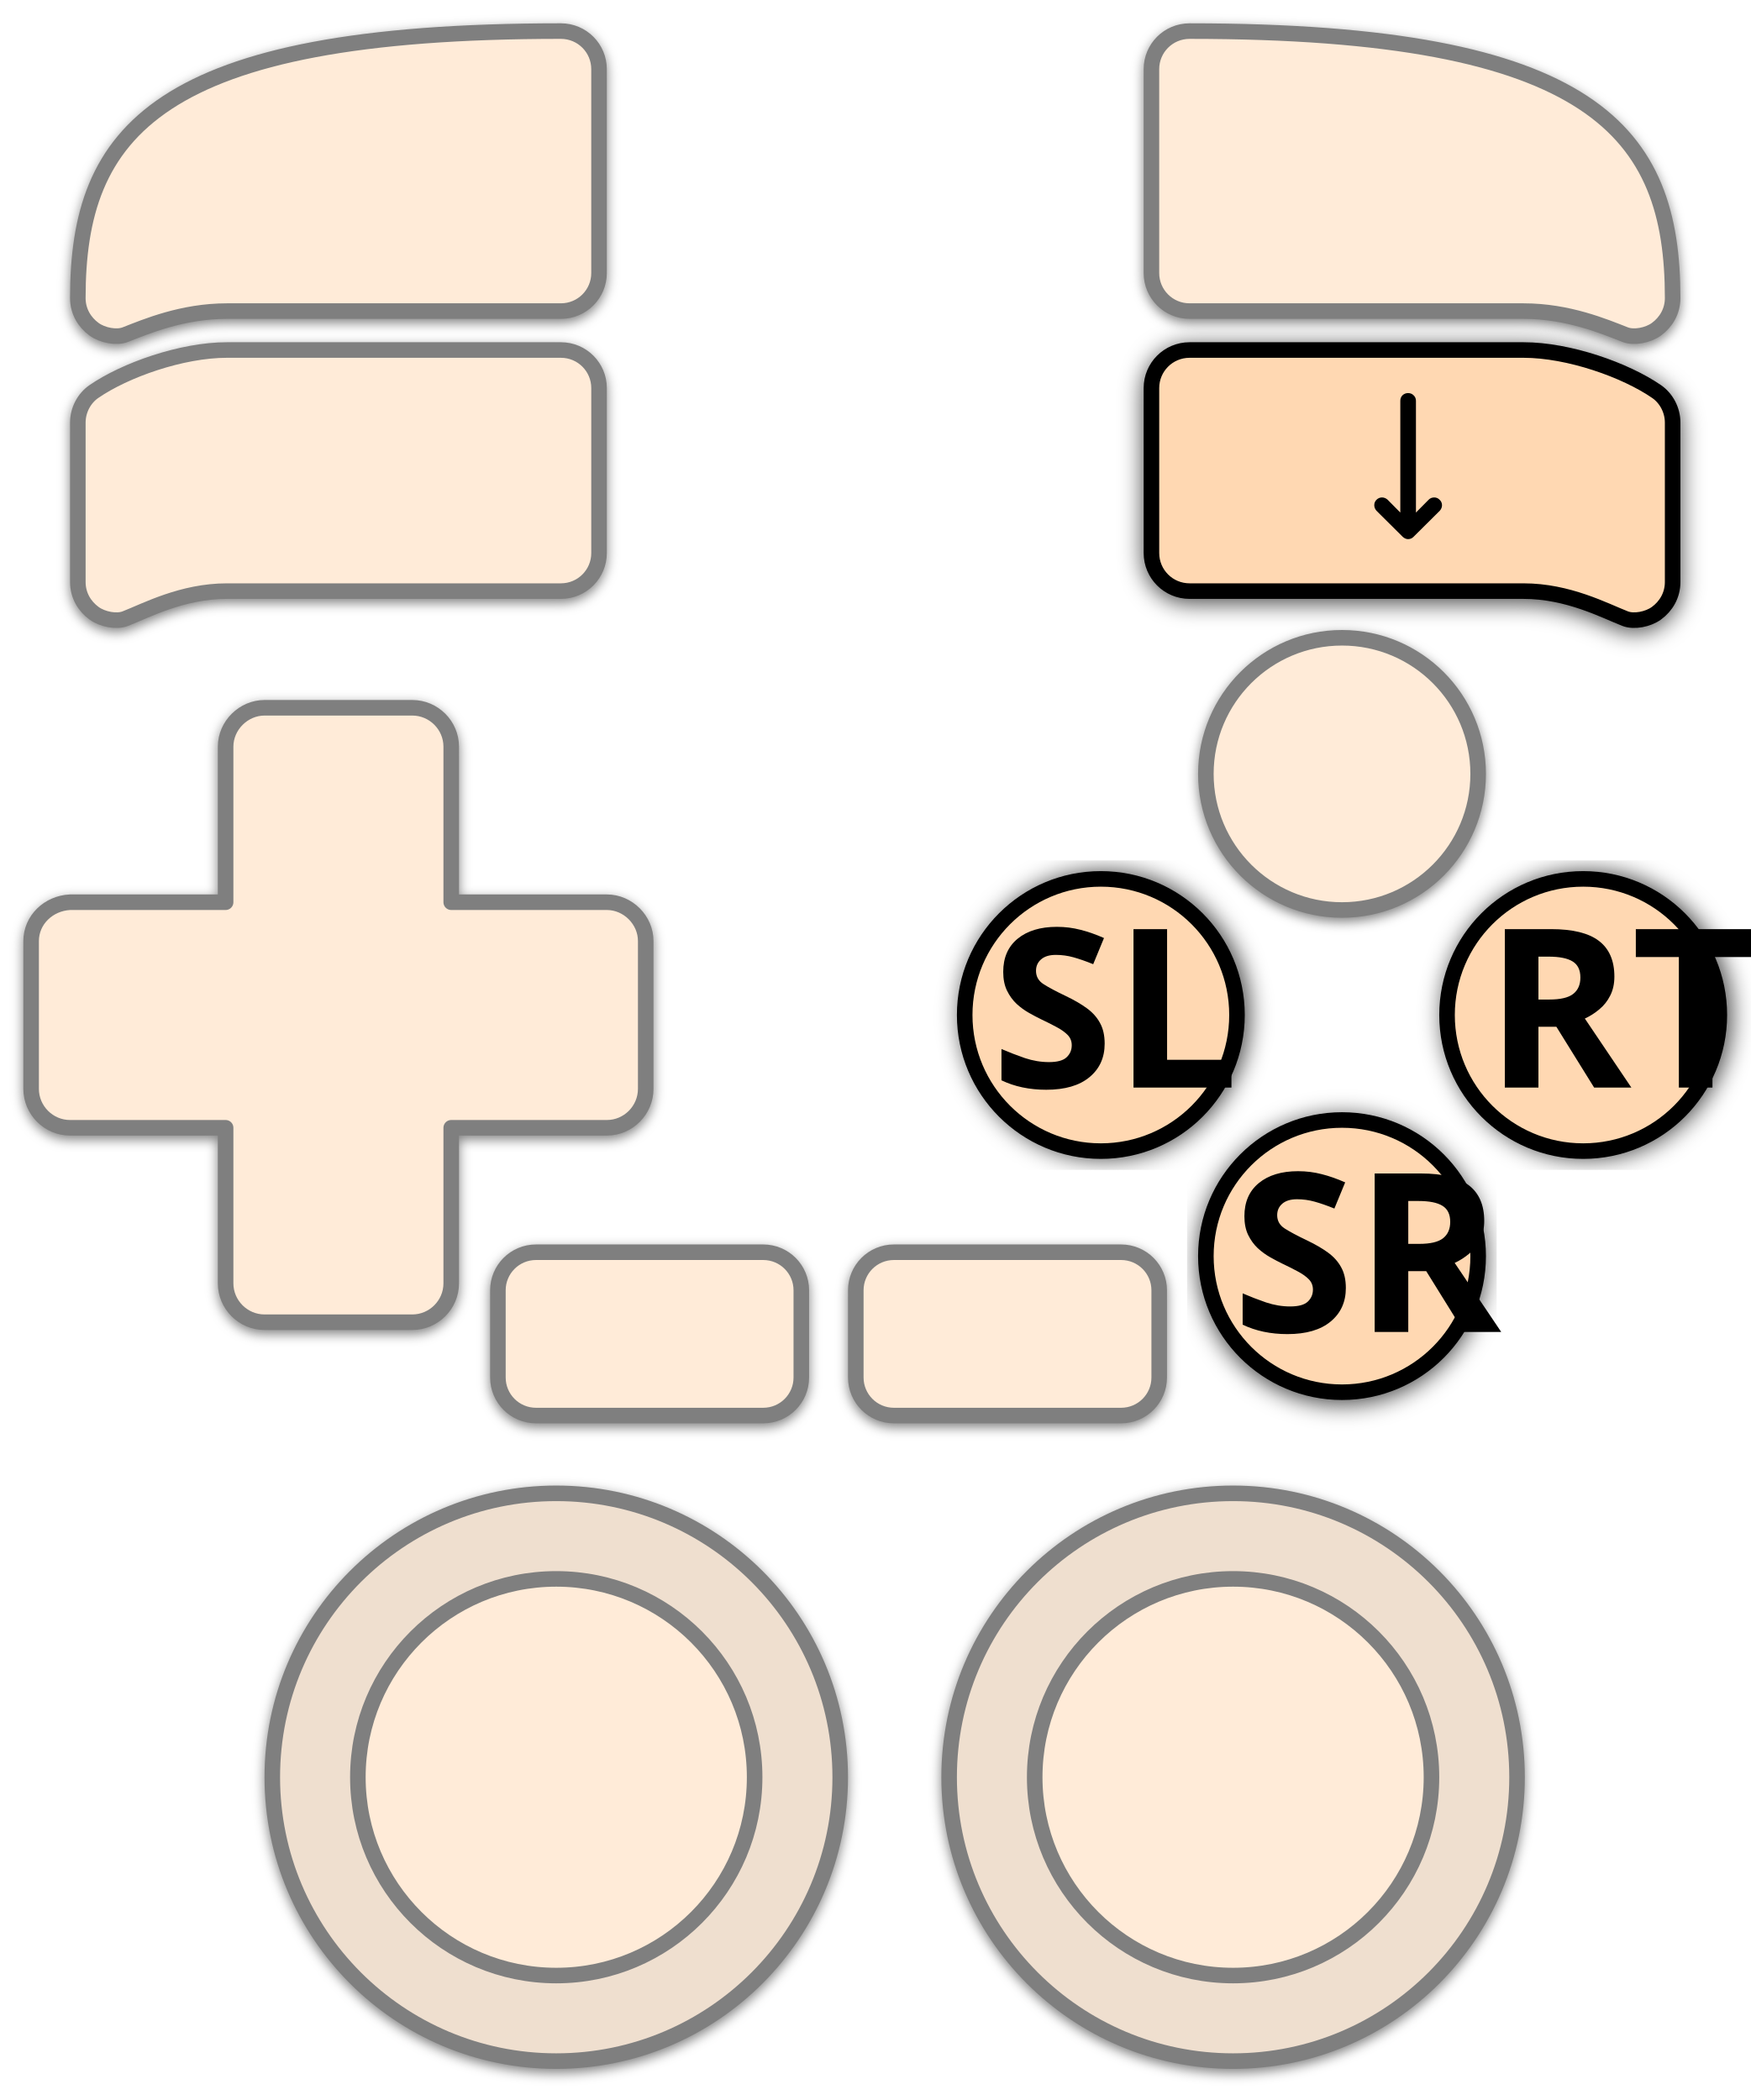
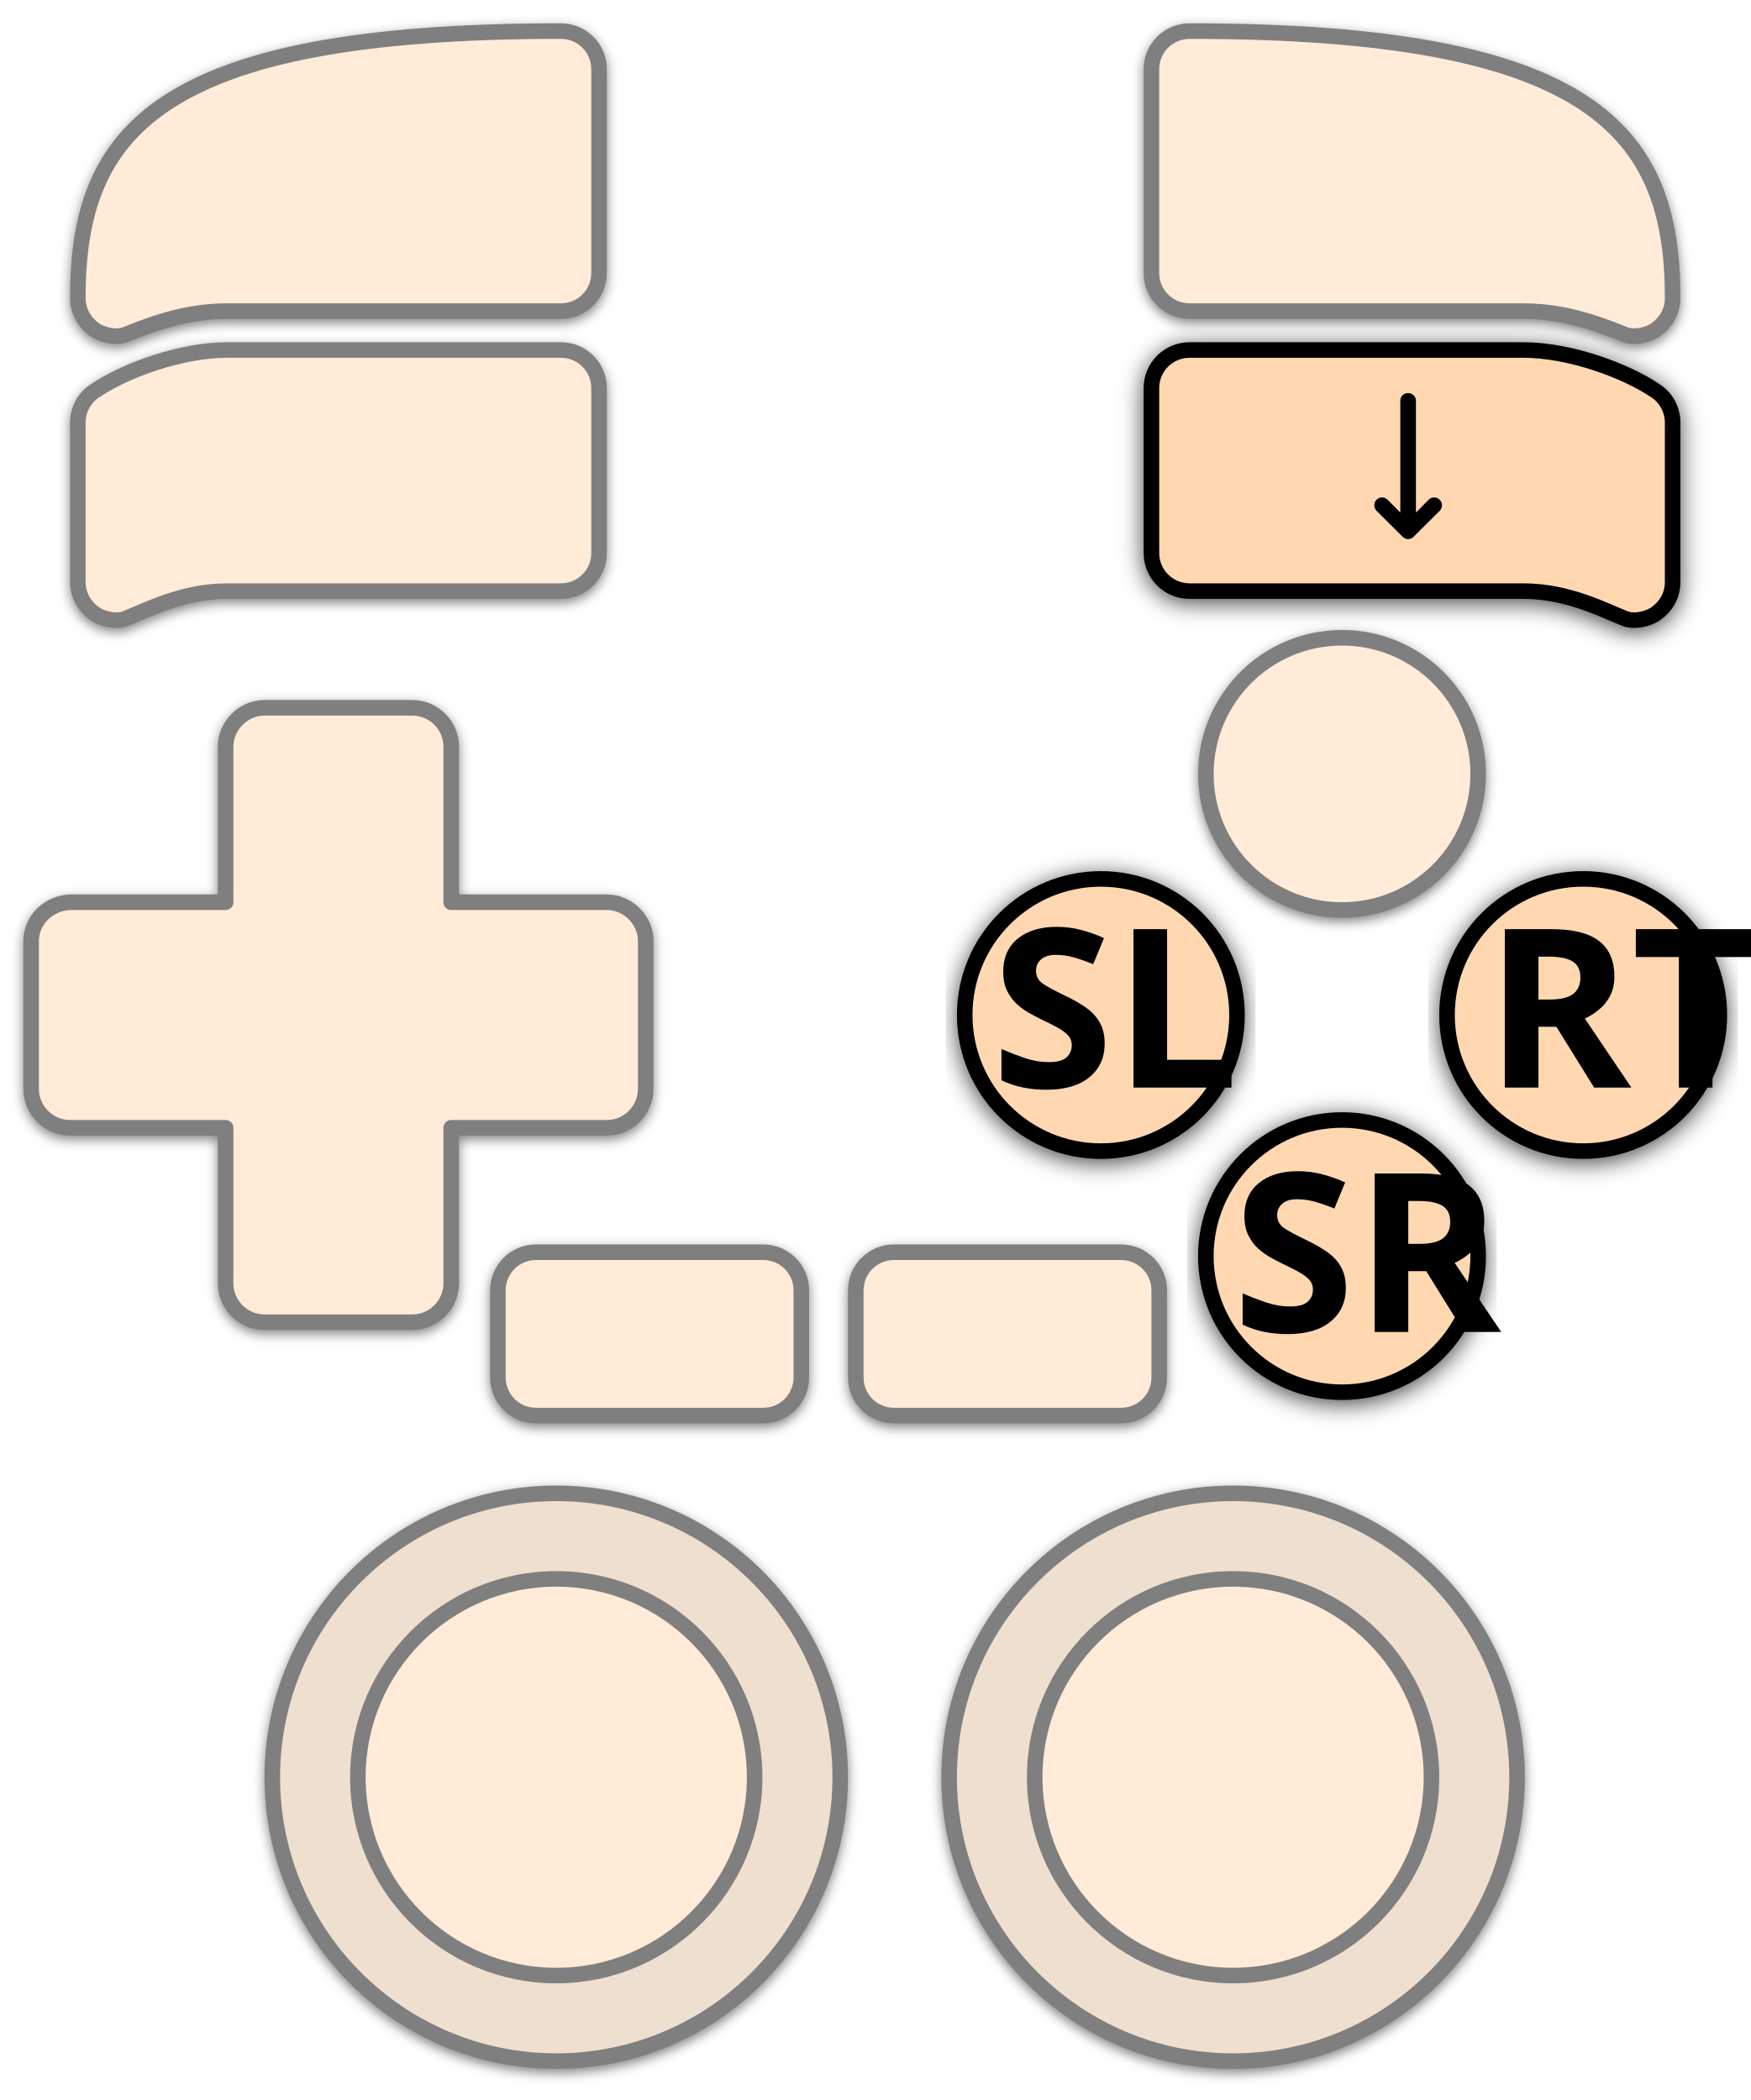
<svg xmlns="http://www.w3.org/2000/svg" version="1.1" id="Layer_3" x="0px" y="0px" viewBox="0 0 225 270" xml:space="preserve" width="225" height="270">
  <defs id="defs75">
    <rect x="41.228" y="199.808" width="55.255" height="51.834" id="rect369361" />
    <rect x="76.739" y="147.344" width="33.368" height="20.844" id="rect127464" />
    <rect x="128.25" y="105.787" width="33.96" height="33.738" id="rect83351" />
    <rect x="127.677" y="105.526" width="34.595" height="33.973" id="rect34999" />
    <rect x="161.554" y="139.782" width="33.152" height="33.894" id="rect24475" />
    <rect x="128.25" y="105.787" width="33.96" height="33.738" id="rect83351-3" />
    <rect x="128.25" y="105.787" width="33.96" height="33.738" id="rect83351-9" />
    <rect x="128.25" y="105.787" width="33.96" height="33.738" id="rect83351-5" />
    <rect x="76.739" y="147.344" width="32.548" height="20.781" id="rect127464-0" />
    <rect x="128.25" y="105.787" width="69.439" height="31.708" id="rect83351-4" />
    <rect x="128.25" y="105.787" width="33.96" height="33.738" id="rect83351-52" />
    <rect x="128.25" y="105.787" width="33.96" height="33.738" id="rect83351-52-6" />
    <rect x="128.25" y="105.787" width="33.96" height="33.738" id="rect83351-37" />
    <rect x="128.25" y="105.787" width="33.96" height="33.738" id="rect83351-3-9" />
    <rect x="128.25" y="105.787" width="33.96" height="33.738" id="rect83351-9-2" />
    <rect x="128.25" y="105.787" width="33.96" height="33.738" id="rect83351-5-7" />
    <rect x="76.739" y="147.344" width="33.368" height="20.844" id="rect127464-7" />
    <rect x="76.739" y="147.344" width="32.548" height="20.781" id="rect127464-0-5" />
    <rect x="128.25" y="105.787" width="69.439" height="31.708" id="rect83351-4-1" />
    <rect x="128.25" y="105.787" width="33.96" height="33.738" id="rect83351-52-67" />
    <rect x="128.25" y="105.787" width="33.96" height="33.738" id="rect83351-52-6-8" />
    <rect x="128.25" y="105.787" width="69.439" height="31.708" id="rect83351-4-1-4" />
    <rect x="128.25" y="105.787" width="69.439" height="31.708" id="rect83351-4-1-4-4" />
    <rect x="128.25" y="105.787" width="69.439" height="31.708" id="rect83351-4-1-4-9" />
    <rect x="128.25" y="105.787" width="69.439" height="31.708" id="rect83351-4-1-4-4-4" />
    <rect x="76.739" y="147.344" width="65.207" height="14.331" id="rect127464-7-2" />
    <rect x="76.739" y="147.344" width="65.207" height="14.331" id="rect127464-7-2-8" />
    <rect x="76.739" y="147.344" width="33.368" height="20.844" id="rect127464-7-5" />
    <rect x="76.739" y="147.344" width="65.207" height="14.331" id="rect127464-7-2-2" />
    <rect x="76.739" y="147.344" width="65.207" height="14.331" id="rect127464-7-2-8-1" />
    <rect x="76.739" y="147.344" width="32.548" height="20.781" id="rect127464-0-5-4" />
    <rect x="128.25" y="105.787" width="33.96" height="33.738" id="rect83351-37-3" />
    <rect x="128.25" y="105.787" width="33.96" height="33.738" id="rect83351-3-9-2" />
    <rect x="128.25" y="105.787" width="33.96" height="33.738" id="rect83351-9-2-3" />
    <rect x="128.25" y="105.787" width="33.96" height="33.738" id="rect83351-5-7-8" />
    <rect x="128.25" y="105.787" width="69.439" height="31.708" id="rect83351-4-1-1" />
    <rect x="128.25" y="105.787" width="69.439" height="31.708" id="rect83351-4-1-4-8" />
    <rect x="128.25" y="105.787" width="69.439" height="31.708" id="rect83351-4-1-4-9-1" />
    <rect x="128.25" y="105.787" width="33.96" height="33.738" id="rect83351-52-67-5" />
    <rect x="128.25" y="105.787" width="33.96" height="33.738" id="rect83351-52-6-8-9" />
    <rect x="128.25" y="105.787" width="69.439" height="31.708" id="rect83351-4-1-4-4-2" />
    <rect x="128.25" y="105.787" width="69.439" height="31.708" id="rect83351-4-1-4-4-4-7" />
    <rect x="128.25" y="105.787" width="69.439" height="31.708" id="rect83351-4-1-4-9-2" />
    <rect x="128.25" y="105.787" width="54.922" height="28.684" id="rect83351-4-1-4-6" />
    <rect x="128.25" y="105.787" width="54.922" height="28.684" id="rect83351-4-1-4-6-6" />
    <rect x="128.25" y="105.787" width="54.922" height="28.684" id="rect83351-4-1-4-6-6-5" />
    <rect x="128.25" y="105.787" width="54.922" height="28.684" id="rect83351-4-1-4-6-5" />
    <rect x="128.25" y="105.787" width="28.869" height="28.839" id="rect83351-4-1-4-6-9" />
    <rect x="128.25" y="105.787" width="28.869" height="28.839" id="rect83351-4-1-4-6-9-7" />
    <rect x="128.25" y="105.787" width="28.869" height="28.839" id="rect83351-4-1-4-6-9-0" />
    <rect x="128.25" y="105.787" width="28.869" height="28.839" id="rect83351-4-1-4-6-9-0-2" />
    <rect x="128.25" y="105.787" width="54.922" height="28.684" id="rect83351-4-1-4-6-5-7" />
    <rect x="128.25" y="105.787" width="54.922" height="28.684" id="rect83351-4-1-4-6-5-72" />
    <rect x="128.25" y="105.787" width="54.922" height="28.684" id="rect83351-4-1-4-6-5-72-2" />
    <rect x="128.25" y="105.787" width="30.806" height="28.718" id="rect83351-4-1-4-6-5-7-5" />
    <rect x="128.25" y="105.787" width="30.806" height="28.718" id="rect83351-4-1-4-6-5-7-5-2" />
    <rect x="128.25" y="105.787" width="30.806" height="28.718" id="rect83351-4-1-4-6-5-7-5-26" />
    <rect x="128.25" y="105.787" width="30.806" height="28.718" id="rect83351-4-1-4-6-5-7-5-4" />
    <rect x="76.739" y="147.344" width="33.368" height="20.844" id="rect127464-7-4" />
    <rect x="76.739" y="147.344" width="33.368" height="19.215" id="rect127464-7-4-8" />
    <rect x="76.739" y="147.344" width="44.004" height="35.334" id="rect127464-7-4-8-8" />
    <rect x="76.739" y="147.344" width="44.004" height="35.334" id="rect127464-7-4-8-8-8" />
    <rect x="41.228" y="199.808" width="55.255" height="51.834" id="rect369361-1" />
    <rect x="41.228" y="199.808" width="86.232" height="35.141" id="rect369361-0" />
    <rect x="128.25" y="105.787" width="81.862" height="29.811" id="rect83351-4-1-4-6-5-7-5-2-1" />
    <rect x="128.25" y="105.787" width="54.922" height="28.684" id="rect83351-4-1-4-6-5-72-2-6" />
    <rect x="128.25" y="105.787" width="54.922" height="28.684" id="rect83351-4-1-4-6-5-72-2-6-6" />
    <rect x="128.25" y="105.787" width="54.922" height="28.684" id="rect83351-4-1-4-6-5-72-2-6-6-8" />
    <rect x="128.25" y="105.787" width="77.274" height="28.684" id="rect83351-4-1-4-6-5-72-2-6-6-0" />
    <rect x="128.25" y="105.787" width="33.275" height="27.809" id="rect83351-4-1-4-6-5-72-2-6-6-5" />
    <rect x="128.25" y="105.787" width="33.275" height="27.809" id="rect83351-4-1-4-6-5-72-2-6-6-5-7" />
    <rect x="128.25" y="105.787" width="33.275" height="27.809" id="rect83351-4-1-4-6-5-72-2-6-6-5-7-2" />
    <rect x="128.25" y="105.787" width="33.275" height="27.809" id="rect83351-4-1-4-6-5-72-2-6-6-5-7-5" />
    <rect x="128.25" y="105.787" width="43.668" height="19.897" id="rect83351-4-1-4-6-5-72-2-6-6-0-4" />
    <rect x="128.25" y="105.787" width="77.274" height="28.684" id="rect83351-4-1-4-6-5-72-2-6-6-0-4-6" />
    <rect x="128.25" y="105.787" width="77.274" height="28.684" id="rect83351-4-1-4-6-5-72-2-6-6-0-4-0" />
    <rect x="128.25" y="105.787" width="61.396" height="39.166" id="rect83351-4-1-4-6-5-72-2-6-6-0-4-67" />
    <rect x="128.25" y="105.787" width="43.668" height="19.897" id="rect83351-4-1-4-6-5-72-2-6-6-0-4-3" />
    <rect x="128.25" y="105.787" width="61.396" height="39.166" id="rect83351-4-1-4-6-5-72-2-6-6-0-4-67-2" />
    <filter style="color-interpolation-filters:sRGB;" id="filter108623" x="-0.069" y="-0.132" width="1.137" height="1.28">
      <feFlood flood-opacity="0.75" flood-color="rgb(0,0,0)" result="flood" id="feFlood108613" />
      <feComposite in="flood" in2="SourceGraphic" operator="in" result="composite1" id="feComposite108615" />
      <feGaussianBlur in="composite1" stdDeviation="1.5" result="blur" id="feGaussianBlur108617" />
      <feOffset dx="0" dy="0.5" result="offset" id="feOffset108619" />
      <feComposite in="SourceGraphic" in2="offset" operator="over" result="composite2" id="feComposite108621" />
    </filter>
    <filter style="color-interpolation-filters:sRGB;" id="filter108915" x="-0.072" y="-0.133" width="1.144" height="1.29">
      <feFlood flood-opacity="1" flood-color="rgb(0,0,0)" result="flood" id="feFlood108905" />
      <feComposite in="flood" in2="SourceGraphic" operator="in" result="composite1" id="feComposite108907" />
      <feGaussianBlur in="composite1" stdDeviation="0.75" result="blur" id="feGaussianBlur108909" />
      <feOffset dx="0" dy="0.5" result="offset" id="feOffset108911" />
      <feComposite in="SourceGraphic" in2="offset" operator="over" result="composite2" id="feComposite108913" />
    </filter>
    <rect x="128.25" y="105.787" width="61.396" height="39.166" id="rect83351-4-1-4-6-5-72-2-6-6-0-4-67-0" />
    <rect x="128.25" y="105.787" width="61.396" height="39.166" id="rect83351-4-1-4-6-5-72-2-6-6-0-4-67-1" />
    <rect x="128.25" y="105.787" width="61.396" height="39.166" id="rect83351-4-1-4-6-5-72-2-6-6-0-4-67-1-0" />
    <rect x="128.25" y="105.787" width="33.275" height="27.809" id="rect83351-4-1-4-6-5-72-2-6-6-5-7-2-5" />
    <rect x="128.25" y="105.787" width="69.439" height="31.708" id="rect83351-4-1-4-4-1" />
  </defs>
  <g id="layer2" style="display:none">
    <rect style="display:inline;fill:#000000;fill-opacity:0.25;stroke-width:10.783;stroke-linecap:round;stroke-linejoin:round" id="rect937" width="223" height="278" x="1" y="1" rx="6.977" ry="6.969" />
  </g>
  <g id="layer1">
    <g id="layer8" style="display:inline">
      <path style="display:inline;opacity:0.5;fill:#ffd8b2;fill-opacity:1;stroke:#000000;stroke-width:2;stroke-linecap:round;stroke-linejoin:round;stroke-miterlimit:4;stroke-dasharray:none;stroke-opacity:1;paint-order:normal;filter:url(#filter108915)" d="M 103,177.112 C 103,179.778 100.843,182 98.091,182 H 68.909 C 66.157,182 64,179.778 64,177.112 v -11.223 c 0,-2.666 2.157,-4.888 4.909,-4.888 H 98.091 c 2.752,0 4.909,2.222 4.909,4.888 z" id="path23-1-9" />
      <path style="display:inline;opacity:0.5;fill:#ffd8b2;fill-opacity:1;stroke:#000000;stroke-width:2;stroke-linecap:round;stroke-linejoin:round;stroke-miterlimit:4;stroke-dasharray:none;stroke-opacity:1;paint-order:normal;filter:url(#filter108915)" d="m 149.003,177.112 c 0,2.666 -2.157,4.888 -4.909,4.888 h -29.182 c -2.752,0 -4.909,-2.222 -4.909,-4.888 v -11.223 c 0,-2.666 2.157,-4.888 4.909,-4.888 h 29.182 c 2.752,0 4.909,2.222 4.909,4.888 z" id="path23-1-9-2" />
    </g>
    <g id="layer7" style="display:inline">
+       <circle style="display:inline;fill:#ffd8b2;fill-opacity:1;stroke:#000000;stroke-width:2;stroke-linecap:round;stroke-linejoin:round;stroke-miterlimit:4;stroke-dasharray:none;stroke-opacity:1;paint-order:normal;filter:url(#filter108623)" id="path218689-9" cx="141.504" cy="130.502" r="17.5" />
+       <circle style="display:inline;fill:#ffd8b2;fill-opacity:1;stroke:#000000;stroke-width:2;stroke-linecap:round;stroke-linejoin:round;stroke-miterlimit:4;stroke-dasharray:none;stroke-opacity:1;paint-order:normal;filter:url(#filter108623)" id="path218689-9-6" cx="203.501" cy="130.5" r="17.5" />
      <circle style="opacity:0.5;fill:#ffd8b2;fill-opacity:1;stroke:#000000;stroke-width:2;stroke-linecap:round;stroke-linejoin:round;stroke-miterlimit:4;stroke-dasharray:none;stroke-opacity:1;paint-order:normal;filter:url(#filter108915)" id="path218689" cx="172.501" cy="99.5" r="17.5" />
      <circle style="display:inline;fill:#ffd8b2;fill-opacity:1;stroke:#000000;stroke-width:2;stroke-linecap:round;stroke-linejoin:round;stroke-miterlimit:4;stroke-dasharray:none;stroke-opacity:1;paint-order:normal;filter:url(#filter108623)" id="path218689-0" cx="172.501" cy="161.5" r="17.5" />
-       <circle style="display:inline;fill:#ffd8b2;fill-opacity:1;stroke:#000000;stroke-width:2;stroke-linecap:round;stroke-linejoin:round;stroke-miterlimit:4;stroke-dasharray:none;stroke-opacity:1;paint-order:normal;filter:url(#filter108623)" id="path218689-9" cx="-130.5" cy="141.501" transform="rotate(-90)" r="17.5" />
-       <circle style="display:inline;fill:#ffd8b2;fill-opacity:1;stroke:#000000;stroke-width:2;stroke-linecap:round;stroke-linejoin:round;stroke-miterlimit:4;stroke-dasharray:none;stroke-opacity:1;paint-order:normal;filter:url(#filter108623)" id="path218689-0-6" cx="-130.5" cy="203.501" r="17.5" transform="rotate(-90)" />
      <text xml:space="preserve" id="text83349-9-6-1-07-17-3-8-9-8-0" style="font-style:normal;font-variant:normal;font-weight:bold;font-stretch:normal;font-size:25.712px;line-height:1;font-family:'Entangled Plain BRK';-inkscape-font-specification:'Entangled Plain BRK Bold';font-variant-ligatures:normal;font-variant-position:normal;font-variant-caps:normal;font-variant-numeric:normal;font-variant-alternates:normal;font-variant-east-asian:normal;text-indent:0;text-align:center;text-decoration-line:none;text-decoration-style:solid;text-decoration-color:#000000;letter-spacing:0px;word-spacing:0px;text-transform:none;writing-mode:lr-tb;direction:ltr;text-orientation:mixed;dominant-baseline:auto;baseline-shift:baseline;white-space:pre;shape-inside:url(#rect83351-4-1-4-6-5-72-2-6-6-5-7);shape-padding:0;shape-margin:0;inline-size:0;display:inline;fill:#000000;fill-opacity:1;stroke:none;stroke-width:0.225;stroke-linecap:round;stroke-linejoin:round;stroke-miterlimit:4;stroke-dasharray:none;stroke-dashoffset:0;stroke-opacity:1;paint-order:stroke fill markers;stop-color:#000000" x="7.898" y="0" transform="matrix(1.109734,0,0,1.109734,11.34961,31.0249)">
-         <tspan x="132.519" y="126.357" id="tspan8347">SR</tspan>
+         <tspan x="132.519" y="126.357" id="tspan1184">SR</tspan>
      </text>
      <text xml:space="preserve" id="text83349-9-6-1-07-17-3-8-9-8-0-3" style="font-style:normal;font-variant:normal;font-weight:bold;font-stretch:normal;font-size:25.712px;line-height:1;font-family:'Entangled Plain BRK';-inkscape-font-specification:'Entangled Plain BRK Bold';font-variant-ligatures:normal;font-variant-position:normal;font-variant-caps:normal;font-variant-numeric:normal;font-variant-alternates:normal;font-variant-east-asian:normal;text-indent:0;text-align:center;text-decoration-line:none;text-decoration-style:solid;text-decoration-color:#000000;letter-spacing:0px;word-spacing:0px;text-transform:none;writing-mode:lr-tb;direction:ltr;text-orientation:mixed;dominant-baseline:auto;baseline-shift:baseline;white-space:pre;shape-inside:url(#rect83351-4-1-4-6-5-72-2-6-6-5-7-5);shape-padding:0;shape-margin:0;inline-size:0;display:inline;fill:#000000;fill-opacity:1;stroke:none;stroke-width:0.225;stroke-linecap:round;stroke-linejoin:round;stroke-miterlimit:4;stroke-dasharray:none;stroke-dashoffset:0;stroke-opacity:1;paint-order:stroke fill markers;stop-color:#000000" x="7.898" y="0" transform="matrix(1.109734,0,0,1.109734,-19.65144,-0.3917891)">
-         <tspan x="132.519" y="126.357" id="tspan8349">SL</tspan>
+         <tspan x="132.519" y="126.357" id="tspan1186">SL</tspan>
      </text>
      <text xml:space="preserve" id="text83349-9-6-1-07-17-3-8-9-8-0-1" style="font-style:normal;font-variant:normal;font-weight:bold;font-stretch:normal;font-size:25.712px;line-height:1;font-family:'Entangled Plain BRK';-inkscape-font-specification:'Entangled Plain BRK Bold';font-variant-ligatures:normal;font-variant-position:normal;font-variant-caps:normal;font-variant-numeric:normal;font-variant-alternates:normal;font-variant-east-asian:normal;text-indent:0;text-align:center;text-decoration-line:none;text-decoration-style:solid;text-decoration-color:#000000;letter-spacing:0px;word-spacing:0px;text-transform:none;writing-mode:lr-tb;direction:ltr;text-orientation:mixed;dominant-baseline:auto;baseline-shift:baseline;white-space:pre;shape-inside:url(#rect83351-4-1-4-6-5-72-2-6-6-5-7-2-5);shape-padding:0;shape-margin:0;inline-size:0;display:inline;fill:#000000;fill-opacity:1;stroke:none;stroke-width:0.225;stroke-linecap:round;stroke-linejoin:round;stroke-miterlimit:4;stroke-dasharray:none;stroke-dashoffset:0;stroke-opacity:1;paint-order:stroke fill markers;stop-color:#000000" x="7.898" y="0" transform="matrix(1.109734,0,0,1.109734,43.13183,-0.391788)">
-         <tspan x="133.124" y="126.357" id="tspan8351">RT</tspan>
+         <tspan x="133.124" y="126.357" id="tspan1188">RT</tspan>
      </text>
    </g>
    <g id="layer9" style="display:inline">
      <path style="display:inline;opacity:0.5;fill:#ffd8b2;fill-opacity:1;stroke:#000000;stroke-width:2;stroke-linecap:round;stroke-linejoin:round;stroke-miterlimit:4;stroke-dasharray:none;stroke-opacity:1;paint-order:normal;filter:url(#filter108915)" d="m 83,140 c 0,2.74 -2.248,5.006 -5,5 H 58 v 20 c 0,2.752 -2.26,5 -5,5 H 34 c -2.74,0 -5,-2.248 -5,-5 V 145 H 9 c -2.752,0 -5,-2.26 -5,-5 v -19 c 0,-2.74 2.252,-4.863 5,-5 H 29 V 96 c 0,-2.74 2.322,-5 5,-5 h 19 c 2.74,0 5,2.248 5,5 v 20 h 20 c 2.74,0 5.014,2.323 5,5 z" id="path6246" />
    </g>
    <g id="layer10" style="display:inline">
      <g id="g1156" style="opacity:0.5;filter:url(#filter108915)">
        <circle style="opacity:1;fill:#dfbfa0;fill-opacity:1;stroke:#000000;stroke-width:2;stroke-linecap:round;stroke-linejoin:round;stroke-miterlimit:4;stroke-dasharray:none;stroke-opacity:1;paint-order:normal" id="path358887" cx="158.5" cy="228.5" r="36.5" />
        <circle style="opacity:1;fill:#ffd8b2;fill-opacity:1;stroke:#000000;stroke-width:2;stroke-linecap:round;stroke-linejoin:round;stroke-miterlimit:4;stroke-dasharray:none;stroke-opacity:1;paint-order:normal" id="path359169" cx="158.5" cy="228.5" r="25.5" />
      </g>
      <g id="g1152" style="opacity:0.5;filter:url(#filter108915)">
        <circle style="display:inline;fill:#dfbfa0;fill-opacity:1;stroke:#000000;stroke-width:2;stroke-linecap:round;stroke-linejoin:round;stroke-miterlimit:4;stroke-dasharray:none;stroke-opacity:1;paint-order:normal" id="path358887-3" cx="71.5" cy="228.5" r="36.5" />
        <circle style="display:inline;opacity:1;fill:#ffd8b2;fill-opacity:1;stroke:#000000;stroke-width:2;stroke-linecap:round;stroke-linejoin:round;stroke-miterlimit:4;stroke-dasharray:none;stroke-opacity:1;paint-order:normal" id="path359169-9" cx="71.5" cy="228.5" r="25.5" />
      </g>
    </g>
    <g id="layer4" style="display:inline">
      <path style="display:inline;opacity:0.5;fill:#ffd8b2;fill-opacity:1;stroke:#000000;stroke-width:2;stroke-linecap:round;stroke-linejoin:round;stroke-miterlimit:4;stroke-dasharray:none;stroke-opacity:1;paint-order:normal;filter:url(#filter108915)" d="m 77,71.112 c 0,2.666 -2.157,4.888 -4.909,4.888 H 29.167 c -5.736,0 -10.394,2.501 -13.061,3.541 -1.119,0.437 -2.93,0.103 -4.029,-0.704 -1.212,-0.889 -2.072,-2.29 -2.072,-4.006 V 54.329 c 0,-1.626 0.827,-3.132 2.055,-3.981 3.995,-2.761 11.286,-5.346 17.108,-5.346 h 42.924 c 2.752,0 4.909,2.222 4.909,4.888 z" id="path23-1-9-3" />
      <path style="display:inline;fill:#ffd8b2;fill-opacity:1;stroke:#000000;stroke-width:2;stroke-linecap:round;stroke-linejoin:round;stroke-miterlimit:4;stroke-dasharray:none;stroke-opacity:1;paint-order:normal;filter:url(#filter108623)" d="m 148.005,71.112 c 0,2.666 2.157,4.888 4.909,4.888 h 42.924 c 5.736,0 10.394,2.501 13.061,3.541 1.119,0.437 2.93,0.103 4.029,-0.704 C 214.14,77.948 215,76.547 215,74.832 V 54.329 c 0,-1.626 -0.827,-3.132 -2.055,-3.981 -3.995,-2.761 -11.286,-5.346 -17.108,-5.346 h -42.924 c -2.752,0 -4.909,2.222 -4.909,4.888 z" id="path23-1-9-3-1" />
      <g aria-label="↓" transform="matrix(1.109734,0,0,1.109734,0.1696102,-71.17746)" id="text83349-9-6-0" style="font-size:19.224px;line-height:1.25;font-family:Comfortaa;-inkscape-font-specification:'Comfortaa, Normal';text-align:center;letter-spacing:2px;word-spacing:0px;baseline-shift:baseline;white-space:pre;shape-inside:url(#rect83351-4-1-4-4-1);display:inline;fill:#000000;fill-opacity:1;stroke:#000000;stroke-width:0.293;stroke-linecap:round;stroke-linejoin:round;stroke-miterlimit:4;stroke-dasharray:none;stroke-opacity:1;paint-order:stroke fill markers;stop-color:#000000">
        <path d="m 162.941,126.455 q -0.25,0 -0.5,-0.211 l -3.057,-3.037 q -0.211,-0.25 -0.211,-0.538 0,-0.308 0.211,-0.519 0.231,-0.231 0.538,-0.231 0.288,0 0.538,0.211 l 1.73,1.749 v -13.303 q 0,-0.327 0.211,-0.538 0.231,-0.211 0.538,-0.211 0.327,0 0.538,0.211 0.231,0.211 0.231,0.538 v 13.303 l 1.73,-1.749 q 0.211,-0.211 0.538,-0.211 0.308,0 0.519,0.231 0.231,0.211 0.231,0.519 0,0.288 -0.211,0.538 l -3.057,3.037 q -0.211,0.211 -0.519,0.211 z" id="path6550" style="fill:#000000;fill-opacity:1;stroke:#000000;stroke-width:0.293;stroke-miterlimit:4;stroke-dasharray:none;stroke-opacity:1" />
      </g>
    </g>
    <g id="layer6" style="display:inline">
      <path style="display:inline;opacity:0.5;fill:#ffd8b2;fill-opacity:1;stroke:#000000;stroke-width:2;stroke-linecap:round;stroke-linejoin:round;stroke-miterlimit:4;stroke-dasharray:none;stroke-opacity:1;paint-order:normal;filter:url(#filter108915)" d="m 76.999,35.11 c 0,2.666 -2.157,4.888 -4.909,4.888 H 29.165 c -5.736,0 -10.394,1.988 -13.061,3.028 -1.119,0.437 -2.93,0.103 -4.029,-0.704 -1.212,-0.889 -2.072,-2.29 -2.072,-4.006 0,-21.258 9.99,-34.319 62.087,-34.319 2.752,0 4.909,2.222 4.909,4.888 z" id="path23-1-9-3-3" />
      <path style="display:inline;opacity:0.5;fill:#ffd8b2;fill-opacity:1;stroke:#000000;stroke-width:2;stroke-linecap:round;stroke-linejoin:round;stroke-miterlimit:4;stroke-dasharray:none;stroke-opacity:1;paint-order:normal;filter:url(#filter108915)" d="m 148.004,35.11 c 0,2.666 2.157,4.888 4.909,4.888 h 42.925 c 5.736,0 10.394,1.988 13.061,3.028 1.119,0.437 2.93,0.103 4.029,-0.704 C 214.14,41.433 215,40.033 215,38.317 215,17.059 205.01,3.998 152.913,3.998 c -2.752,0 -4.909,2.222 -4.909,4.888 z" id="path23-1-9-3-3-0" />
    </g>
  </g>
</svg>
